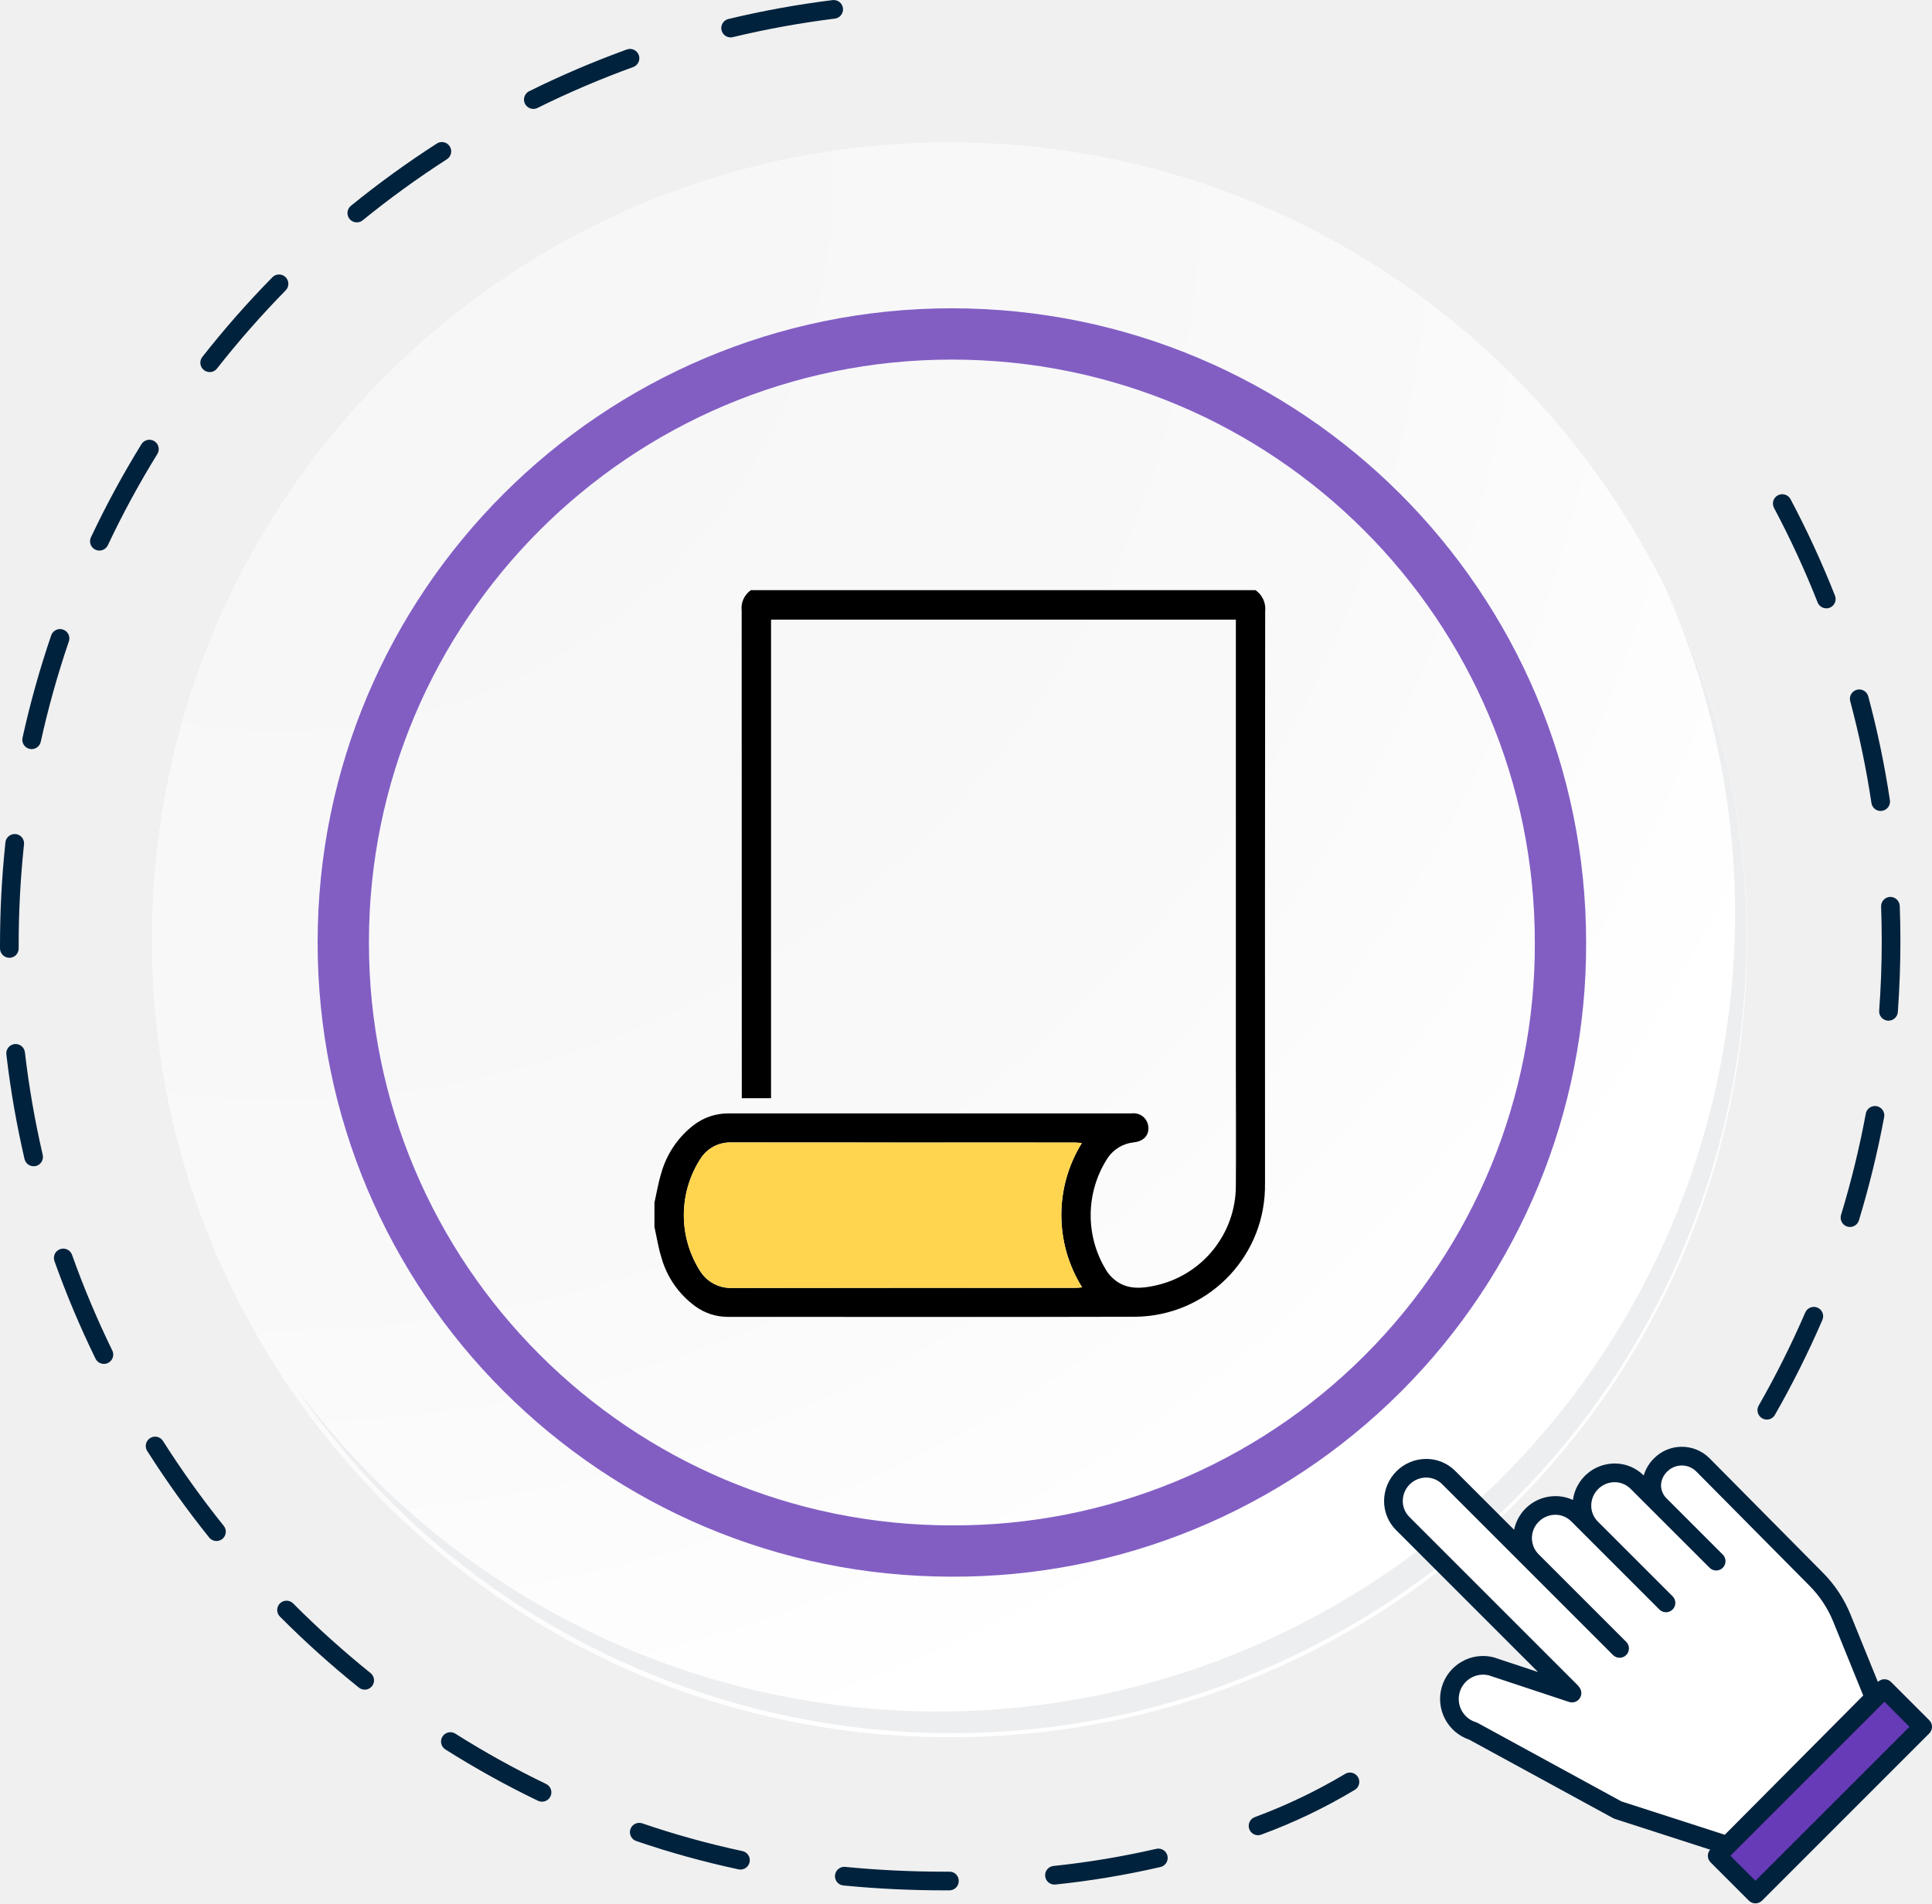
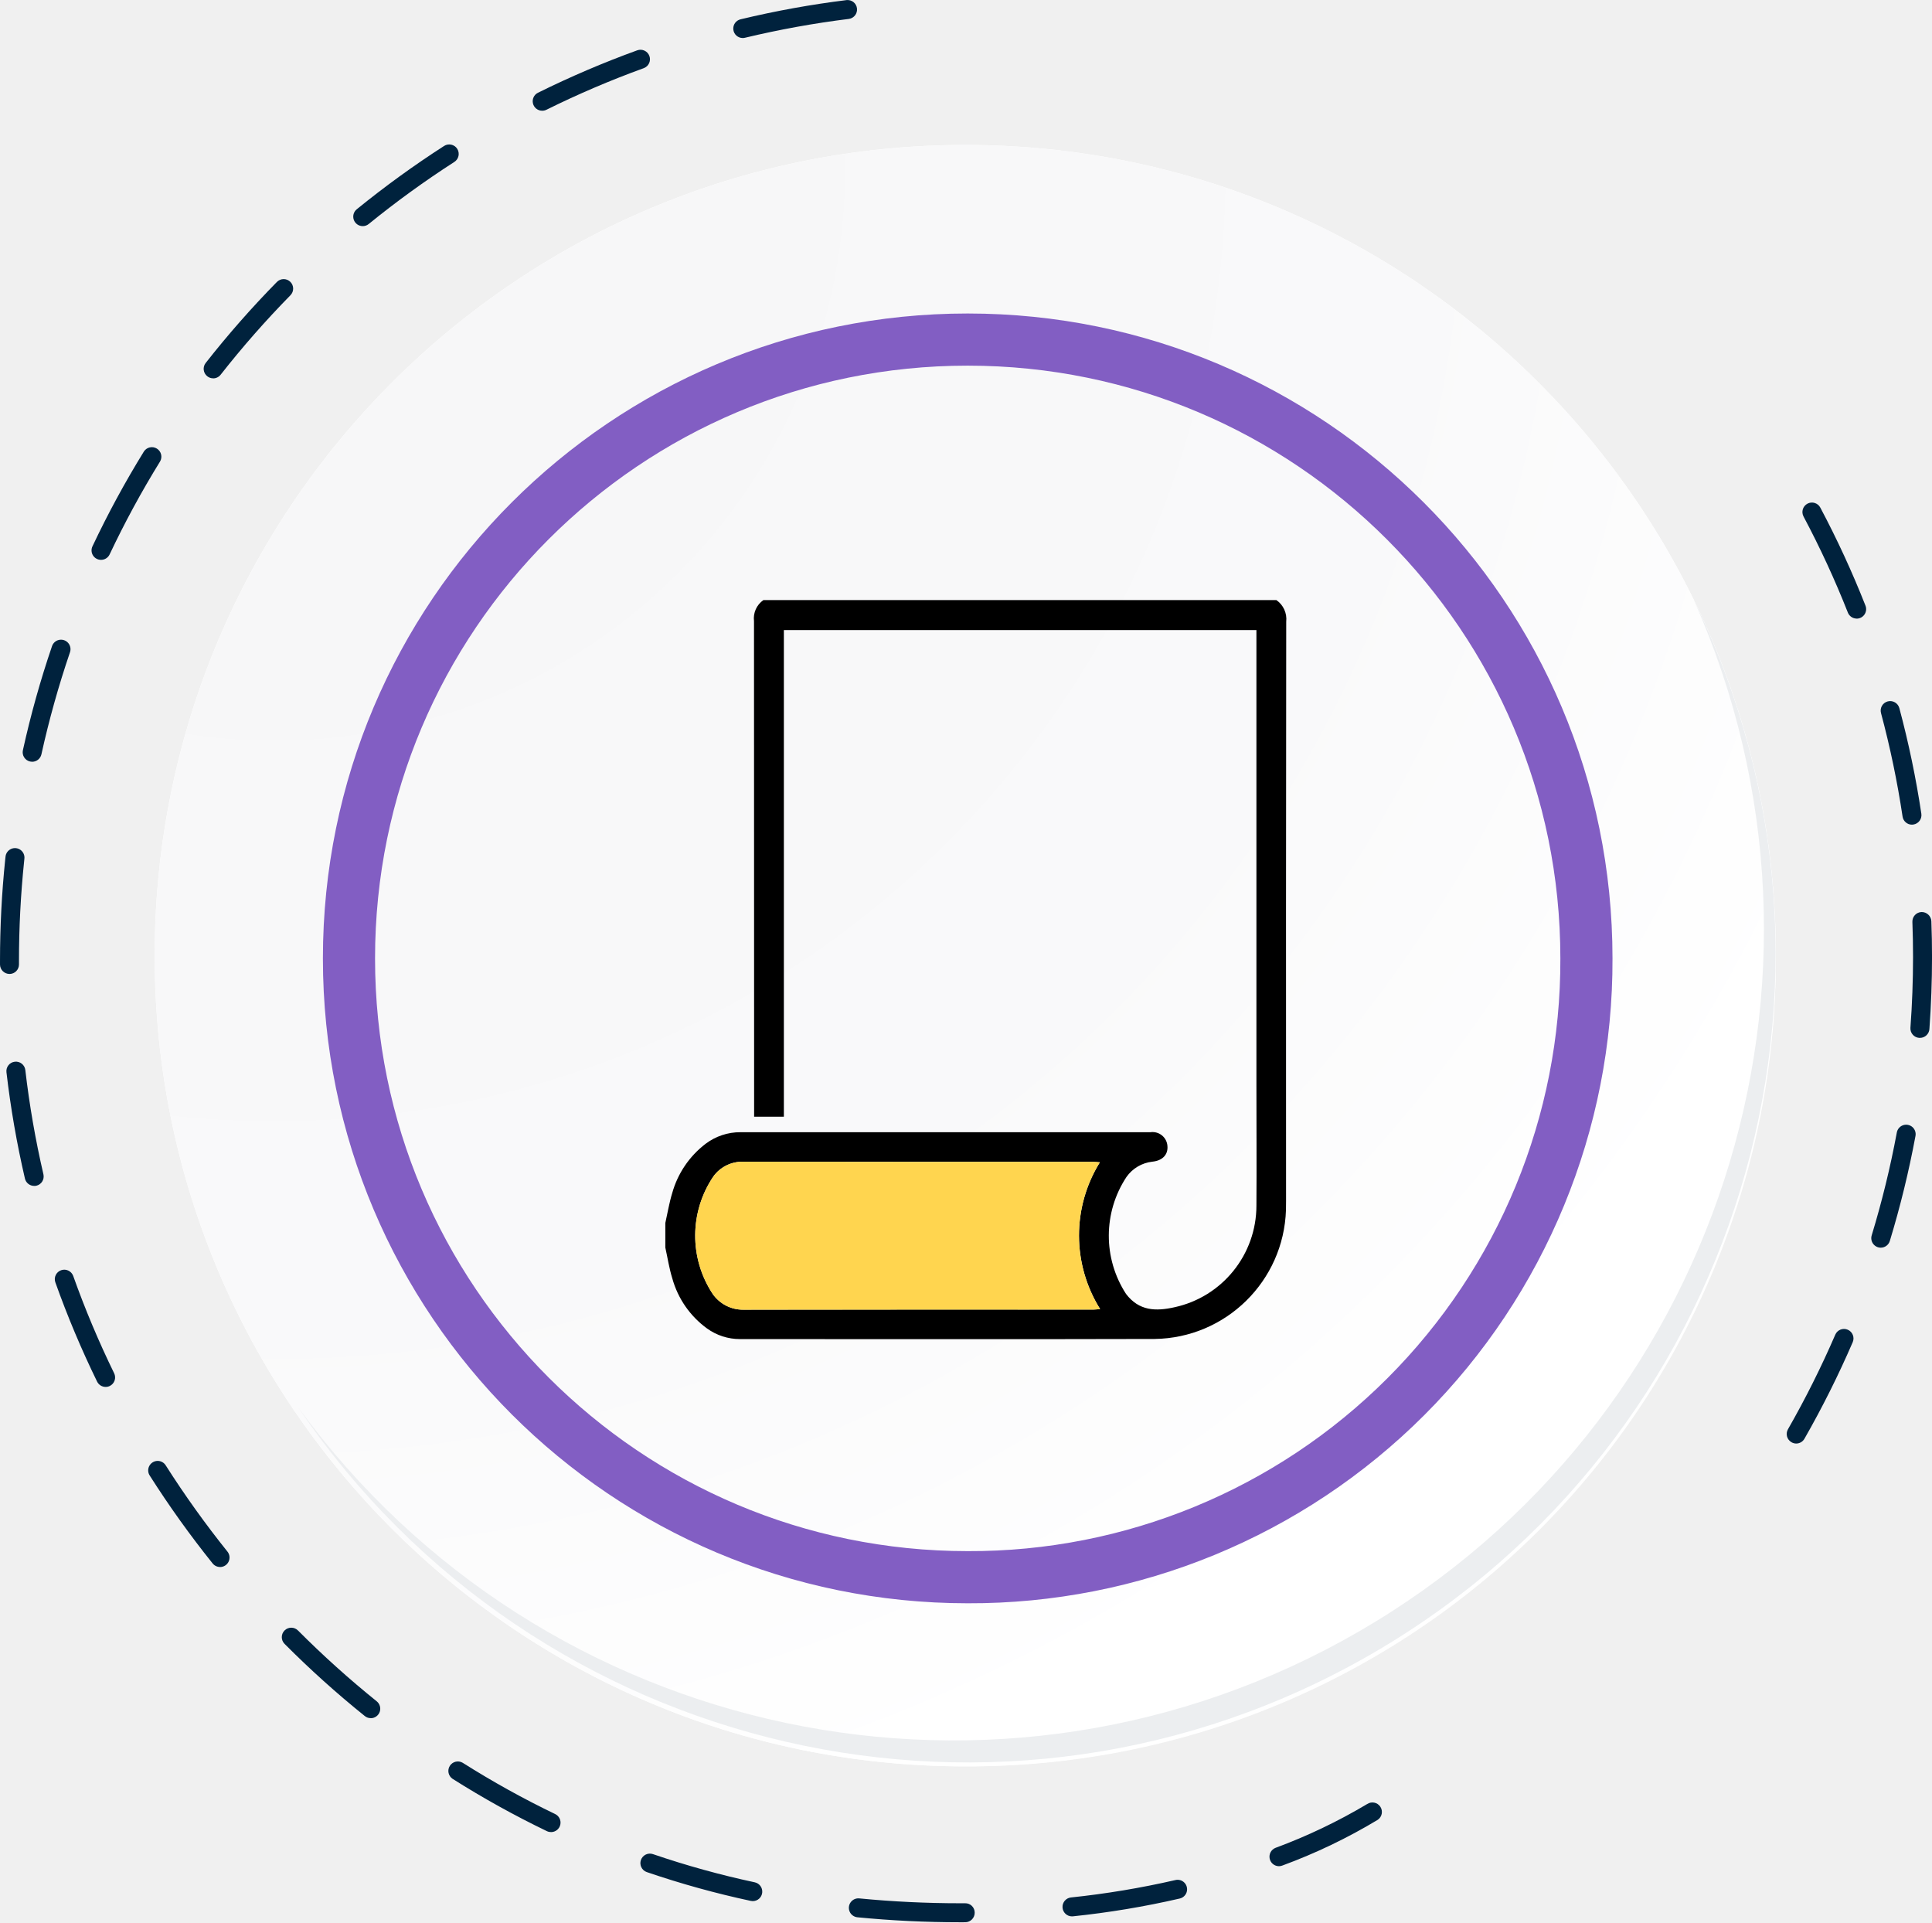
- <svg xmlns="http://www.w3.org/2000/svg" width="150.68" height="148.46" viewBox="0 0 150.68 148.46">
+ <svg xmlns="http://www.w3.org/2000/svg" width="148.214" height="147.445" viewBox="0 0 148.214 147.445">
  <defs>
    <radialGradient id="radial-gradient" cx="0.076" cy="0.019" r="1.465" gradientTransform="translate(0.001)" gradientUnits="objectBoundingBox">
      <stop offset="0" stop-color="#f6f6f7" />
      <stop offset="0.477" stop-color="#f9f9fa" />
      <stop offset="0.715" stop-color="#fff" />
    </radialGradient>
  </defs>
-   <g id="Grupo_1099966" data-name="Grupo 1099966" transform="translate(-1.397 -1.698)">
-     <g id="Grupo_26585" data-name="Grupo 26585" transform="translate(138.466 40.246)">
-       <path id="Trazado_67426" data-name="Trazado 67426" d="M1525.378,4814.939a.713.713,0,0,1-.361-.1.728.728,0,0,1-.271-.993,72.909,72.909,0,0,0,3.631-7.258.728.728,0,1,1,1.337.578,74.529,74.529,0,0,1-3.7,7.4A.725.725,0,0,1,1525.378,4814.939Zm6.491-15.023a.731.731,0,0,1-.7-.941,72.922,72.922,0,0,0,1.927-7.883.728.728,0,1,1,1.431.267,74.642,74.642,0,0,1-1.966,8.041A.727.727,0,0,1,1531.87,4799.916Zm3-16.093a.5.5,0,0,1-.054,0,.726.726,0,0,1-.673-.778c.132-1.8.2-3.622.2-5.419,0-.9-.017-1.808-.05-2.7a.729.729,0,0,1,.7-.755.741.741,0,0,1,.755.7c.034.906.051,1.832.051,2.75,0,1.832-.068,3.691-.2,5.524A.727.727,0,0,1,1534.868,4783.823Zm-.611-16.354a.728.728,0,0,1-.719-.62,71.784,71.784,0,0,0-1.655-7.942.728.728,0,0,1,1.407-.377,73.422,73.422,0,0,1,1.688,8.1.728.728,0,0,1-.611.828A.687.687,0,0,1,1534.257,4767.469Zm-4.239-15.807a.728.728,0,0,1-.678-.463,72.234,72.234,0,0,0-3.4-7.368.728.728,0,0,1,1.287-.683,73.767,73.767,0,0,1,3.464,7.518.729.729,0,0,1-.678,1Z" transform="translate(-1524.651 -4742.761)" fill="#00223d" />
-     </g>
-     <g id="Grupo_26586" data-name="Grupo 26586" transform="translate(1.398 1.698)">
-       <path id="Trazado_67427" data-name="Trazado 67427" d="M1432.688,4843.623c-2.652,0-5.306-.128-7.89-.381a.728.728,0,1,1,.142-1.449c2.537.248,5.145.373,7.749.373h.366a.713.713,0,0,1,.732.724.727.727,0,0,1-.723.732Zm8.555-.451a.728.728,0,0,1-.076-1.451,66.754,66.754,0,0,0,8-1.331.728.728,0,1,1,.332,1.417,67.545,67.545,0,0,1-8.174,1.361C1441.3,4843.169,1441.27,4843.171,1441.243,4843.171Zm-24.475-1.17a.751.751,0,0,1-.154-.017,69.848,69.848,0,0,1-7.98-2.21.728.728,0,1,1,.471-1.378,68.3,68.3,0,0,0,7.814,2.163.729.729,0,0,1-.151,1.441Zm40.363-2.679a.729.729,0,0,1-.268-1.407,42.593,42.593,0,0,0,7.031-3.36.728.728,0,0,1,.808,1.212,42.817,42.817,0,0,1-7.3,3.5A.723.723,0,0,1,1457.131,4839.323Zm-55.844-2.617a.736.736,0,0,1-.314-.069,71.949,71.949,0,0,1-7.242-4.017.728.728,0,0,1,.778-1.23,70.176,70.176,0,0,0,7.094,3.933.728.728,0,0,1-.316,1.384Zm-13.834-8.74a.714.714,0,0,1-.456-.163,74.566,74.566,0,0,1-6.154-5.535.727.727,0,0,1,1.031-1.026,74.289,74.289,0,0,0,6.035,5.429.729.729,0,0,1-.457,1.3Zm-11.559-11.594a.728.728,0,0,1-.568-.272,75.458,75.458,0,0,1-4.818-6.728.728.728,0,1,1,1.228-.781,74.346,74.346,0,0,0,4.726,6.6.729.729,0,0,1-.568,1.185Zm-8.777-13.812a.729.729,0,0,1-.655-.409,73.782,73.782,0,0,1-3.209-7.63.728.728,0,0,1,1.372-.486,72.326,72.326,0,0,0,3.145,7.477.727.727,0,0,1-.334.975A.717.717,0,0,1,1367.116,4802.56Zm-5.483-15.419a.729.729,0,0,1-.708-.563,73.548,73.548,0,0,1-1.417-8.156.728.728,0,1,1,1.447-.168,72.411,72.411,0,0,0,1.389,8,.728.728,0,0,1-.544.873A.645.645,0,0,1,1361.633,4787.141Zm-1.891-16.258a.728.728,0,0,1-.729-.725v-.292a75.686,75.686,0,0,1,.4-7.769l.022-.2a.728.728,0,1,1,1.448.15l-.021.21a74.187,74.187,0,0,0-.394,7.612v.285a.727.727,0,0,1-.724.731Zm1.738-16.275a.739.739,0,0,1-.158-.019.727.727,0,0,1-.553-.867,74.181,74.181,0,0,1,2.23-7.969.728.728,0,1,1,1.378.469,73.015,73.015,0,0,0-2.187,7.814A.729.729,0,0,1,1361.48,4754.608Zm5.284-15.488a.725.725,0,0,1-.658-1.037,74.173,74.173,0,0,1,3.947-7.276.729.729,0,0,1,1.24.766,72.646,72.646,0,0,0-3.871,7.131A.725.725,0,0,1,1366.764,4739.12Zm8.6-13.924a.708.708,0,0,1-.449-.157.727.727,0,0,1-.123-1.021,74.619,74.619,0,0,1,5.466-6.217.728.728,0,0,1,1.038,1.021,73.426,73.426,0,0,0-5.359,6.1A.727.727,0,0,1,1375.364,4725.2Zm11.477-11.674a.728.728,0,0,1-.46-1.293,74.776,74.776,0,0,1,6.7-4.857.728.728,0,0,1,.788,1.225,73.315,73.315,0,0,0-6.571,4.763A.715.715,0,0,1,1386.841,4713.522Zm13.767-8.851a.728.728,0,0,1-.323-1.381,74.14,74.14,0,0,1,7.612-3.253.728.728,0,0,1,.5,1.369,72.585,72.585,0,0,0-7.461,3.188A.721.721,0,0,1,1400.608,4704.671Zm15.386-5.577a.728.728,0,0,1-.17-1.436,73.517,73.517,0,0,1,8.146-1.476.728.728,0,0,1,.179,1.444,72.734,72.734,0,0,0-7.986,1.447A.726.726,0,0,1,1415.994,4699.094Z" transform="translate(-1359.014 -4696.177)" fill="#00223d" />
-     </g>
-     <g id="Grupo_47319" data-name="Grupo 47319" transform="translate(13.262 12.82)">
-       <g id="Grupo_18423" data-name="Grupo 18423" transform="translate(0 0)">
-         <g id="Grupo_18421" data-name="Grupo 18421">
-           <g id="Grupo_18420" data-name="Grupo 18420">
-             <g id="Grupo_18419" data-name="Grupo 18419">
-               <path id="Trazado_40936" data-name="Trazado 40936" d="M318.993,2207.9a62.185,62.185,0,1,1-62.184-62.183A62.184,62.184,0,0,1,318.993,2207.9Z" transform="translate(-194.623 -2145.721)" fill="#fff" />
+   <g id="Grupo_1100728" data-name="Grupo 1100728" transform="translate(-8820.66 8271)">
+     <g id="Grupo_1099966" data-name="Grupo 1099966" transform="translate(8819.263 -8272.698)">
+       <g id="Grupo_26585" data-name="Grupo 26585" transform="translate(138.466 40.246)">
+         <path id="Trazado_67426" data-name="Trazado 67426" d="M1525.378,4814.939a.713.713,0,0,1-.361-.1.728.728,0,0,1-.271-.993,72.909,72.909,0,0,0,3.631-7.258.728.728,0,1,1,1.337.578,74.529,74.529,0,0,1-3.7,7.4A.725.725,0,0,1,1525.378,4814.939Zm6.491-15.023a.731.731,0,0,1-.7-.941,72.922,72.922,0,0,0,1.927-7.883.728.728,0,1,1,1.431.267,74.642,74.642,0,0,1-1.966,8.041A.727.727,0,0,1,1531.87,4799.916Zm3-16.093a.5.5,0,0,1-.054,0,.726.726,0,0,1-.673-.778c.132-1.8.2-3.622.2-5.419,0-.9-.017-1.808-.05-2.7a.729.729,0,0,1,.7-.755.741.741,0,0,1,.755.7c.034.906.051,1.832.051,2.75,0,1.832-.068,3.691-.2,5.524A.727.727,0,0,1,1534.868,4783.823Zm-.611-16.354a.728.728,0,0,1-.719-.62,71.784,71.784,0,0,0-1.655-7.942.728.728,0,0,1,1.407-.377,73.422,73.422,0,0,1,1.688,8.1.728.728,0,0,1-.611.828A.687.687,0,0,1,1534.257,4767.469Zm-4.239-15.807a.728.728,0,0,1-.678-.463,72.234,72.234,0,0,0-3.4-7.368.728.728,0,0,1,1.287-.683,73.767,73.767,0,0,1,3.464,7.518.729.729,0,0,1-.678,1Z" transform="translate(-1524.651 -4742.761)" fill="#00223d" />
+       </g>
+       <g id="Grupo_26586" data-name="Grupo 26586" transform="translate(1.398 1.698)">
+         <path id="Trazado_67427" data-name="Trazado 67427" d="M1432.688,4843.623c-2.652,0-5.306-.128-7.89-.381a.728.728,0,1,1,.142-1.449c2.537.248,5.145.373,7.749.373h.366a.713.713,0,0,1,.732.724.727.727,0,0,1-.723.732Zm8.555-.451a.728.728,0,0,1-.076-1.451,66.754,66.754,0,0,0,8-1.331.728.728,0,1,1,.332,1.417,67.545,67.545,0,0,1-8.174,1.361C1441.3,4843.169,1441.27,4843.171,1441.243,4843.171Zm-24.475-1.17a.751.751,0,0,1-.154-.017,69.848,69.848,0,0,1-7.98-2.21.728.728,0,1,1,.471-1.378,68.3,68.3,0,0,0,7.814,2.163.729.729,0,0,1-.151,1.441Zm40.363-2.679a.729.729,0,0,1-.268-1.407,42.593,42.593,0,0,0,7.031-3.36.728.728,0,0,1,.808,1.212,42.817,42.817,0,0,1-7.3,3.5A.723.723,0,0,1,1457.131,4839.323Zm-55.844-2.617a.736.736,0,0,1-.314-.069,71.949,71.949,0,0,1-7.242-4.017.728.728,0,0,1,.778-1.23,70.176,70.176,0,0,0,7.094,3.933.728.728,0,0,1-.316,1.384Zm-13.834-8.74a.714.714,0,0,1-.456-.163,74.566,74.566,0,0,1-6.154-5.535.727.727,0,0,1,1.031-1.026,74.289,74.289,0,0,0,6.035,5.429.729.729,0,0,1-.457,1.3Zm-11.559-11.594a.728.728,0,0,1-.568-.272,75.458,75.458,0,0,1-4.818-6.728.728.728,0,1,1,1.228-.781,74.346,74.346,0,0,0,4.726,6.6.729.729,0,0,1-.568,1.185Zm-8.777-13.812a.729.729,0,0,1-.655-.409,73.782,73.782,0,0,1-3.209-7.63.728.728,0,0,1,1.372-.486,72.326,72.326,0,0,0,3.145,7.477.727.727,0,0,1-.334.975A.717.717,0,0,1,1367.116,4802.56Zm-5.483-15.419a.729.729,0,0,1-.708-.563,73.548,73.548,0,0,1-1.417-8.156.728.728,0,1,1,1.447-.168,72.411,72.411,0,0,0,1.389,8,.728.728,0,0,1-.544.873A.645.645,0,0,1,1361.633,4787.141Zm-1.891-16.258a.728.728,0,0,1-.729-.725v-.292a75.686,75.686,0,0,1,.4-7.769l.022-.2a.728.728,0,1,1,1.448.15l-.021.21a74.187,74.187,0,0,0-.394,7.612v.285a.727.727,0,0,1-.724.731Zm1.738-16.275a.739.739,0,0,1-.158-.019.727.727,0,0,1-.553-.867,74.181,74.181,0,0,1,2.23-7.969.728.728,0,1,1,1.378.469,73.015,73.015,0,0,0-2.187,7.814A.729.729,0,0,1,1361.48,4754.608Zm5.284-15.488a.725.725,0,0,1-.658-1.037,74.173,74.173,0,0,1,3.947-7.276.729.729,0,0,1,1.24.766,72.646,72.646,0,0,0-3.871,7.131A.725.725,0,0,1,1366.764,4739.12Zm8.6-13.924a.708.708,0,0,1-.449-.157.727.727,0,0,1-.123-1.021,74.619,74.619,0,0,1,5.466-6.217.728.728,0,0,1,1.038,1.021,73.426,73.426,0,0,0-5.359,6.1A.727.727,0,0,1,1375.364,4725.2Zm11.477-11.674a.728.728,0,0,1-.46-1.293,74.776,74.776,0,0,1,6.7-4.857.728.728,0,0,1,.788,1.225,73.315,73.315,0,0,0-6.571,4.763A.715.715,0,0,1,1386.841,4713.522Zm13.767-8.851a.728.728,0,0,1-.323-1.381,74.14,74.14,0,0,1,7.612-3.253.728.728,0,0,1,.5,1.369,72.585,72.585,0,0,0-7.461,3.188A.721.721,0,0,1,1400.608,4704.671Zm15.386-5.577a.728.728,0,0,1-.17-1.436,73.517,73.517,0,0,1,8.146-1.476.728.728,0,0,1,.179,1.444,72.734,72.734,0,0,0-7.986,1.447A.726.726,0,0,1,1415.994,4699.094Z" transform="translate(-1359.014 -4696.177)" fill="#00223d" />
+       </g>
+       <g id="Grupo_47319" data-name="Grupo 47319" transform="translate(13.262 12.82)">
+         <g id="Grupo_18423" data-name="Grupo 18423" transform="translate(0 0)">
+           <g id="Grupo_18421" data-name="Grupo 18421">
+             <g id="Grupo_18420" data-name="Grupo 18420">
+               <g id="Grupo_18419" data-name="Grupo 18419">
+                 <path id="Trazado_40936" data-name="Trazado 40936" d="M318.993,2207.9a62.185,62.185,0,1,1-62.184-62.183A62.184,62.184,0,0,1,318.993,2207.9Z" transform="translate(-194.623 -2145.721)" fill="#fff" />
+               </g>
            </g>
          </g>
-         </g>
-         <path id="Trazado_40937" data-name="Trazado 40937" d="M318.258,2207.1a62.184,62.184,0,1,0-62.184,62.187A61.936,61.936,0,0,0,318.258,2207.1Z" transform="translate(-193.888 -2144.92)" fill="url(#radial-gradient)" />
-         <path id="Trazado_40938" data-name="Trazado 40938" d="M297.008,2200.6a47.466,47.466,0,1,0-47.466,47.465A47.289,47.289,0,0,0,297.008,2200.6Z" transform="translate(-187.169 -2138.208)" fill="none" stroke="#825ec3" stroke-miterlimit="10" stroke-width="4" />
-         <g id="Grupo_18422" data-name="Grupo 18422" transform="translate(11.017 34.912)">
-           <path id="Trazado_40939" data-name="Trazado 40939" d="M307.611,2164.488a62.192,62.192,0,0,1-107.066,61.928,62,62,0,0,0,107.066-61.928Z" transform="translate(-200.545 -2164.488)" fill="#eceef0" />
-         </g>
-         <g id="Grupo_47321" data-name="Grupo 47321" transform="translate(96.082 101.727)">
-           <g id="Grupo_26675" data-name="Grupo 26675">
-             <g id="Grupo_26674" data-name="Grupo 26674">
-               <path id="Trazado_67515" data-name="Trazado 67515" d="M1769.069,4843.917l-2.516-6.2a9.266,9.266,0,0,0-2.006-3.041l-8.851-8.935a2.325,2.325,0,0,0-3.287.025,2.15,2.15,0,0,0-.024,3.14l4.362,4.361-6.166-6.164a2.534,2.534,0,0,0-3.585,3.583l5.818,5.819-1.043-1.043-5.818-5.818a2.535,2.535,0,0,0-3.586,3.585l6.862,6.861-13.348-13.35a2.536,2.536,0,0,0-3.585,3.588l13.126,13.124.078.1-6.31-2.091a2.625,2.625,0,0,0-1.408,5.055l11.281,6.153,8.559,2.764Z" transform="translate(-1730.845 -4824.348)" fill="#fff" />
-               <path id="Trazado_67516" data-name="Trazado 67516" d="M1757.47,4856.017a.737.737,0,0,1-.224-.035l-8.559-2.764a.813.813,0,0,1-.125-.054l-11.222-6.122a3.353,3.353,0,0,1,1.872-6.433l.055.017,3.435,1.138-11.072-11.07a3.188,3.188,0,0,1-.937-2.295,3.293,3.293,0,0,1,3.257-3.258h.026a3.184,3.184,0,0,1,2.268.938l4.589,4.589a3.287,3.287,0,0,1,3.189-2.624h.025a3.213,3.213,0,0,1,1.373.3,3.293,3.293,0,0,1,3.229-2.846h.025a3.179,3.179,0,0,1,2.269.936,3.093,3.093,0,0,1,.8-1.335,3.056,3.056,0,0,1,4.317-.024l8.853,8.937a9.932,9.932,0,0,1,2.164,3.279l2.516,6.2a.729.729,0,0,1-.158.787l-11.446,11.522A.732.732,0,0,1,1757.47,4856.017Zm-8.271-4.164,8.07,2.605,10.793-10.865-2.336-5.754a8.516,8.516,0,0,0-1.849-2.8l-8.851-8.934a1.6,1.6,0,0,0-2.255.027,1.537,1.537,0,0,0-.48,1.065,1.446,1.446,0,0,0,.456,1.044l4.362,4.363a.727.727,0,0,1-1.029,1.028l-6.166-6.164a1.76,1.76,0,0,0-1.253-.512,1.835,1.835,0,0,0-1.812,1.813,1.74,1.74,0,0,0,.511,1.253l5.819,5.818a.729.729,0,1,1-1.03,1.031l-6.862-6.862a1.729,1.729,0,0,0-1.253-.511,1.819,1.819,0,0,0-1.275.537,1.793,1.793,0,0,0-.027,2.53l6.862,6.861a.728.728,0,0,1-1.03,1.028l-13.348-13.349a1.746,1.746,0,0,0-1.239-.51,1.832,1.832,0,0,0-1.826,1.813,1.739,1.739,0,0,0,.51,1.254l13.126,13.125a.628.628,0,0,1,.071.082l.077.105a.728.728,0,0,1-.814,1.123l-6.281-2.081a1.9,1.9,0,0,0-2.288,1.478,1.894,1.894,0,0,0,1.3,2.182.751.751,0,0,1,.133.055Z" transform="translate(-1730.693 -4824.196)" fill="#00223d" />
+           <path id="Trazado_40937" data-name="Trazado 40937" d="M318.258,2207.1a62.184,62.184,0,1,0-62.184,62.187A61.936,61.936,0,0,0,318.258,2207.1Z" transform="translate(-193.888 -2144.92)" fill="url(#radial-gradient)" />
+           <path id="Trazado_40938" data-name="Trazado 40938" d="M297.008,2200.6a47.466,47.466,0,1,0-47.466,47.465A47.289,47.289,0,0,0,297.008,2200.6Z" transform="translate(-187.169 -2138.208)" fill="none" stroke="#825ec3" stroke-miterlimit="10" stroke-width="4" />
+           <g id="Grupo_18422" data-name="Grupo 18422" transform="translate(11.017 34.912)">
+             <path id="Trazado_40939" data-name="Trazado 40939" d="M307.611,2164.488a62.192,62.192,0,0,1-107.066,61.928,62,62,0,0,0,107.066-61.928Z" transform="translate(-200.545 -2164.488)" fill="#eceef0" />
+           </g>
+           <g id="Grupo_47335" data-name="Grupo 47335" transform="translate(39.176 34.912)">
+             <g id="Grupo_47334" data-name="Grupo 47334">
+               <path id="Trazado_71310" data-name="Trazado 71310" d="M454.206,905.234c.173-.768.3-1.553.53-2.3a7.184,7.184,0,0,1,2.554-3.771,4.4,4.4,0,0,1,2.683-.894q15.726,0,31.453,0a1.145,1.145,0,0,1,1.3,1.061c.054.648-.363,1.12-1.159,1.2a2.806,2.806,0,0,0-1.985,1.174,8.189,8.189,0,0,0-.037,8.964c1,1.321,2.293,1.348,3.717,1.029a7.975,7.975,0,0,0,6.29-7.8c.022-3.05,0-6.1,0-9.151q0-17.081,0-34.161v-.83H463.3v37.326h-2.282v-.714q0-18.648-.009-37.3a1.708,1.708,0,0,1,.719-1.612h39.358a1.774,1.774,0,0,1,.752,1.655q-.024,22.215-.012,44.43c0,.23,0,.46-.007.689a10.221,10.221,0,0,1-10.074,9.9c-10.607.029-21.214.009-31.821.009a4.3,4.3,0,0,1-2.519-.815,7.073,7.073,0,0,1-2.663-3.838c-.24-.771-.361-1.578-.536-2.369Zm33.335-4.655c-.211-.015-.39-.038-.569-.038q-13.41,0-26.82-.008a2.738,2.738,0,0,0-2.259,1.129,8.106,8.106,0,0,0-.056,9.007,2.825,2.825,0,0,0,2.347,1.214q13.442-.02,26.883-.01c.17,0,.34-.025.494-.038A10.642,10.642,0,0,1,487.541,900.579Z" transform="translate(-454.206 -857.458)" />
+               <path id="Trazado_71311" data-name="Trazado 71311" d="M503.486,1200.255a10.642,10.642,0,0,0,.019,11.257c-.154.012-.324.038-.494.038q-13.441,0-26.883.01a2.826,2.826,0,0,1-2.347-1.214,8.106,8.106,0,0,1,.056-9.007,2.738,2.738,0,0,1,2.259-1.129q13.41.018,26.82.008C503.1,1200.217,503.275,1200.24,503.486,1200.255Z" transform="translate(-470.151 -1157.134)" fill="#ffd54f" />
            </g>
-           </g>
-           <g id="Grupo_26676" data-name="Grupo 26676" transform="translate(25.252 18.13)">
-             <rect id="Rectángulo_25697" data-name="Rectángulo 25697" width="18.444" height="4.219" transform="translate(0.728 13.77) rotate(-45)" fill="#673ab7" />
-             <path id="Trazado_67517" data-name="Trazado 67517" d="M1764.919,4863.585a.731.731,0,0,1-.515-.212l-2.983-2.985a.727.727,0,0,1,0-1.029l13.042-13.042a.73.73,0,0,1,1.03,0l2.983,2.984a.727.727,0,0,1,0,1.029l-13.042,13.043A.729.729,0,0,1,1764.919,4863.585Zm-1.954-3.711,1.954,1.952,12.012-12.011-1.954-1.954Z" transform="translate(-1761.208 -4846.104)" fill="#00223d" />
-           </g>
-         </g>
-         <g id="Grupo_47335" data-name="Grupo 47335" transform="translate(39.176 34.912)">
-           <g id="Grupo_47334" data-name="Grupo 47334">
-             <path id="Trazado_71310" data-name="Trazado 71310" d="M454.206,905.234c.173-.768.3-1.553.53-2.3a7.184,7.184,0,0,1,2.554-3.771,4.4,4.4,0,0,1,2.683-.894q15.726,0,31.453,0a1.145,1.145,0,0,1,1.3,1.061c.054.648-.363,1.12-1.159,1.2a2.806,2.806,0,0,0-1.985,1.174,8.189,8.189,0,0,0-.037,8.964c1,1.321,2.293,1.348,3.717,1.029a7.975,7.975,0,0,0,6.29-7.8c.022-3.05,0-6.1,0-9.151q0-17.081,0-34.161v-.83H463.3v37.326h-2.282v-.714q0-18.648-.009-37.3a1.708,1.708,0,0,1,.719-1.612h39.358a1.774,1.774,0,0,1,.752,1.655q-.024,22.215-.012,44.43c0,.23,0,.46-.007.689a10.221,10.221,0,0,1-10.074,9.9c-10.607.029-21.214.009-31.821.009a4.3,4.3,0,0,1-2.519-.815,7.073,7.073,0,0,1-2.663-3.838c-.24-.771-.361-1.578-.536-2.369Zm33.335-4.655c-.211-.015-.39-.038-.569-.038q-13.41,0-26.82-.008a2.738,2.738,0,0,0-2.259,1.129,8.106,8.106,0,0,0-.056,9.007,2.825,2.825,0,0,0,2.347,1.214q13.442-.02,26.883-.01c.17,0,.34-.025.494-.038A10.642,10.642,0,0,1,487.541,900.579Z" transform="translate(-454.206 -857.458)" />
-             <path id="Trazado_71311" data-name="Trazado 71311" d="M503.486,1200.255a10.642,10.642,0,0,0,.019,11.257c-.154.012-.324.038-.494.038q-13.441,0-26.883.01a2.826,2.826,0,0,1-2.347-1.214,8.106,8.106,0,0,1,.056-9.007,2.738,2.738,0,0,1,2.259-1.129q13.41.018,26.82.008C503.1,1200.217,503.275,1200.24,503.486,1200.255Z" transform="translate(-470.151 -1157.134)" fill="#ffd54f" />
          </g>
        </g>
      </g>
    </g>
  </g>
</svg>
